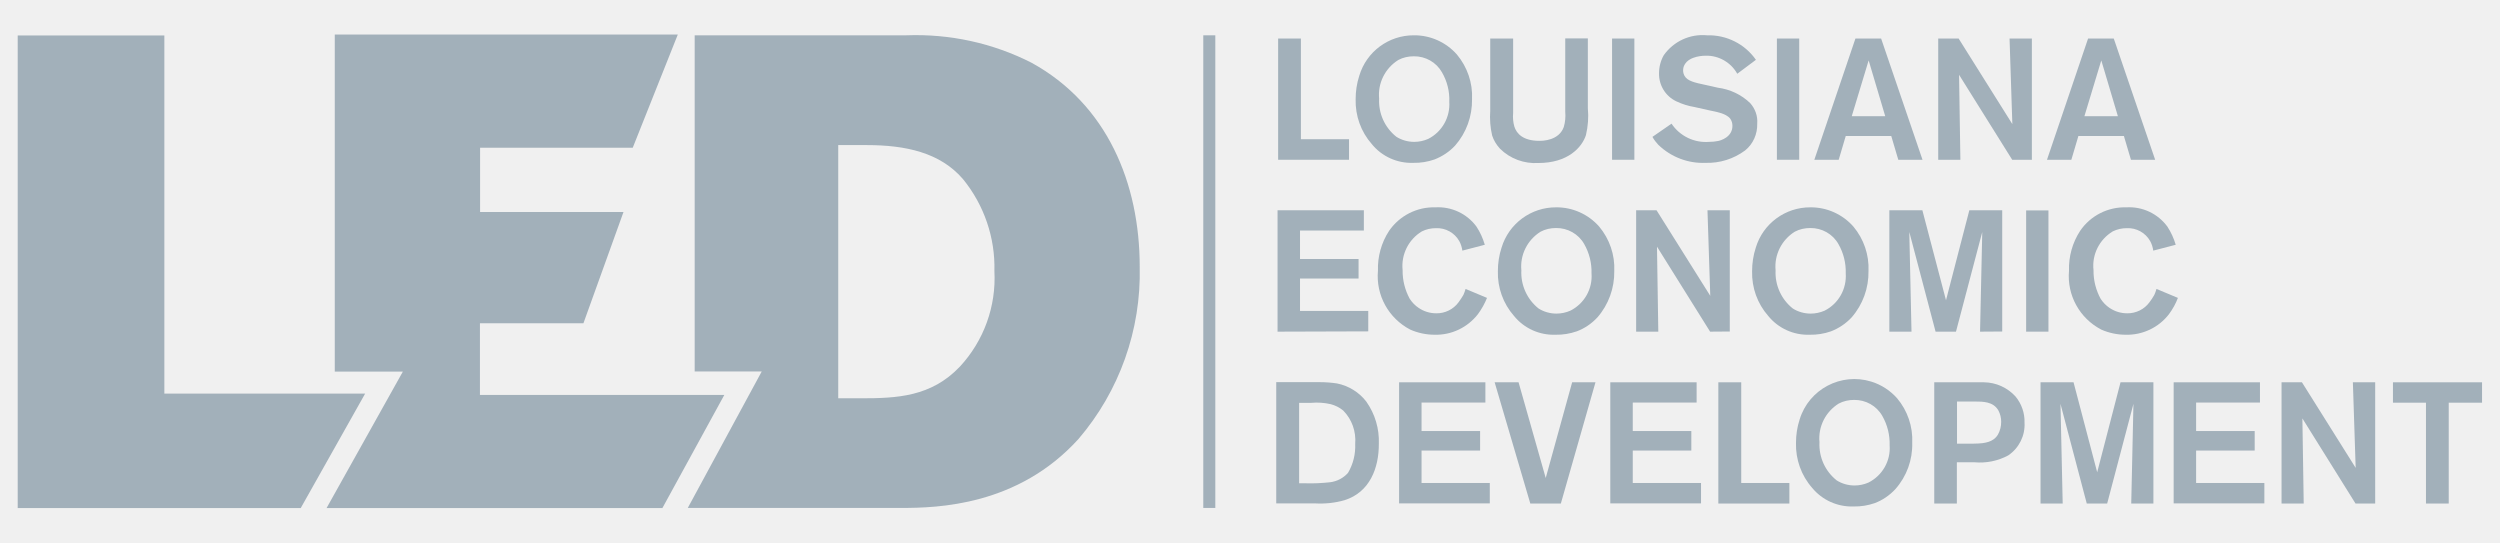
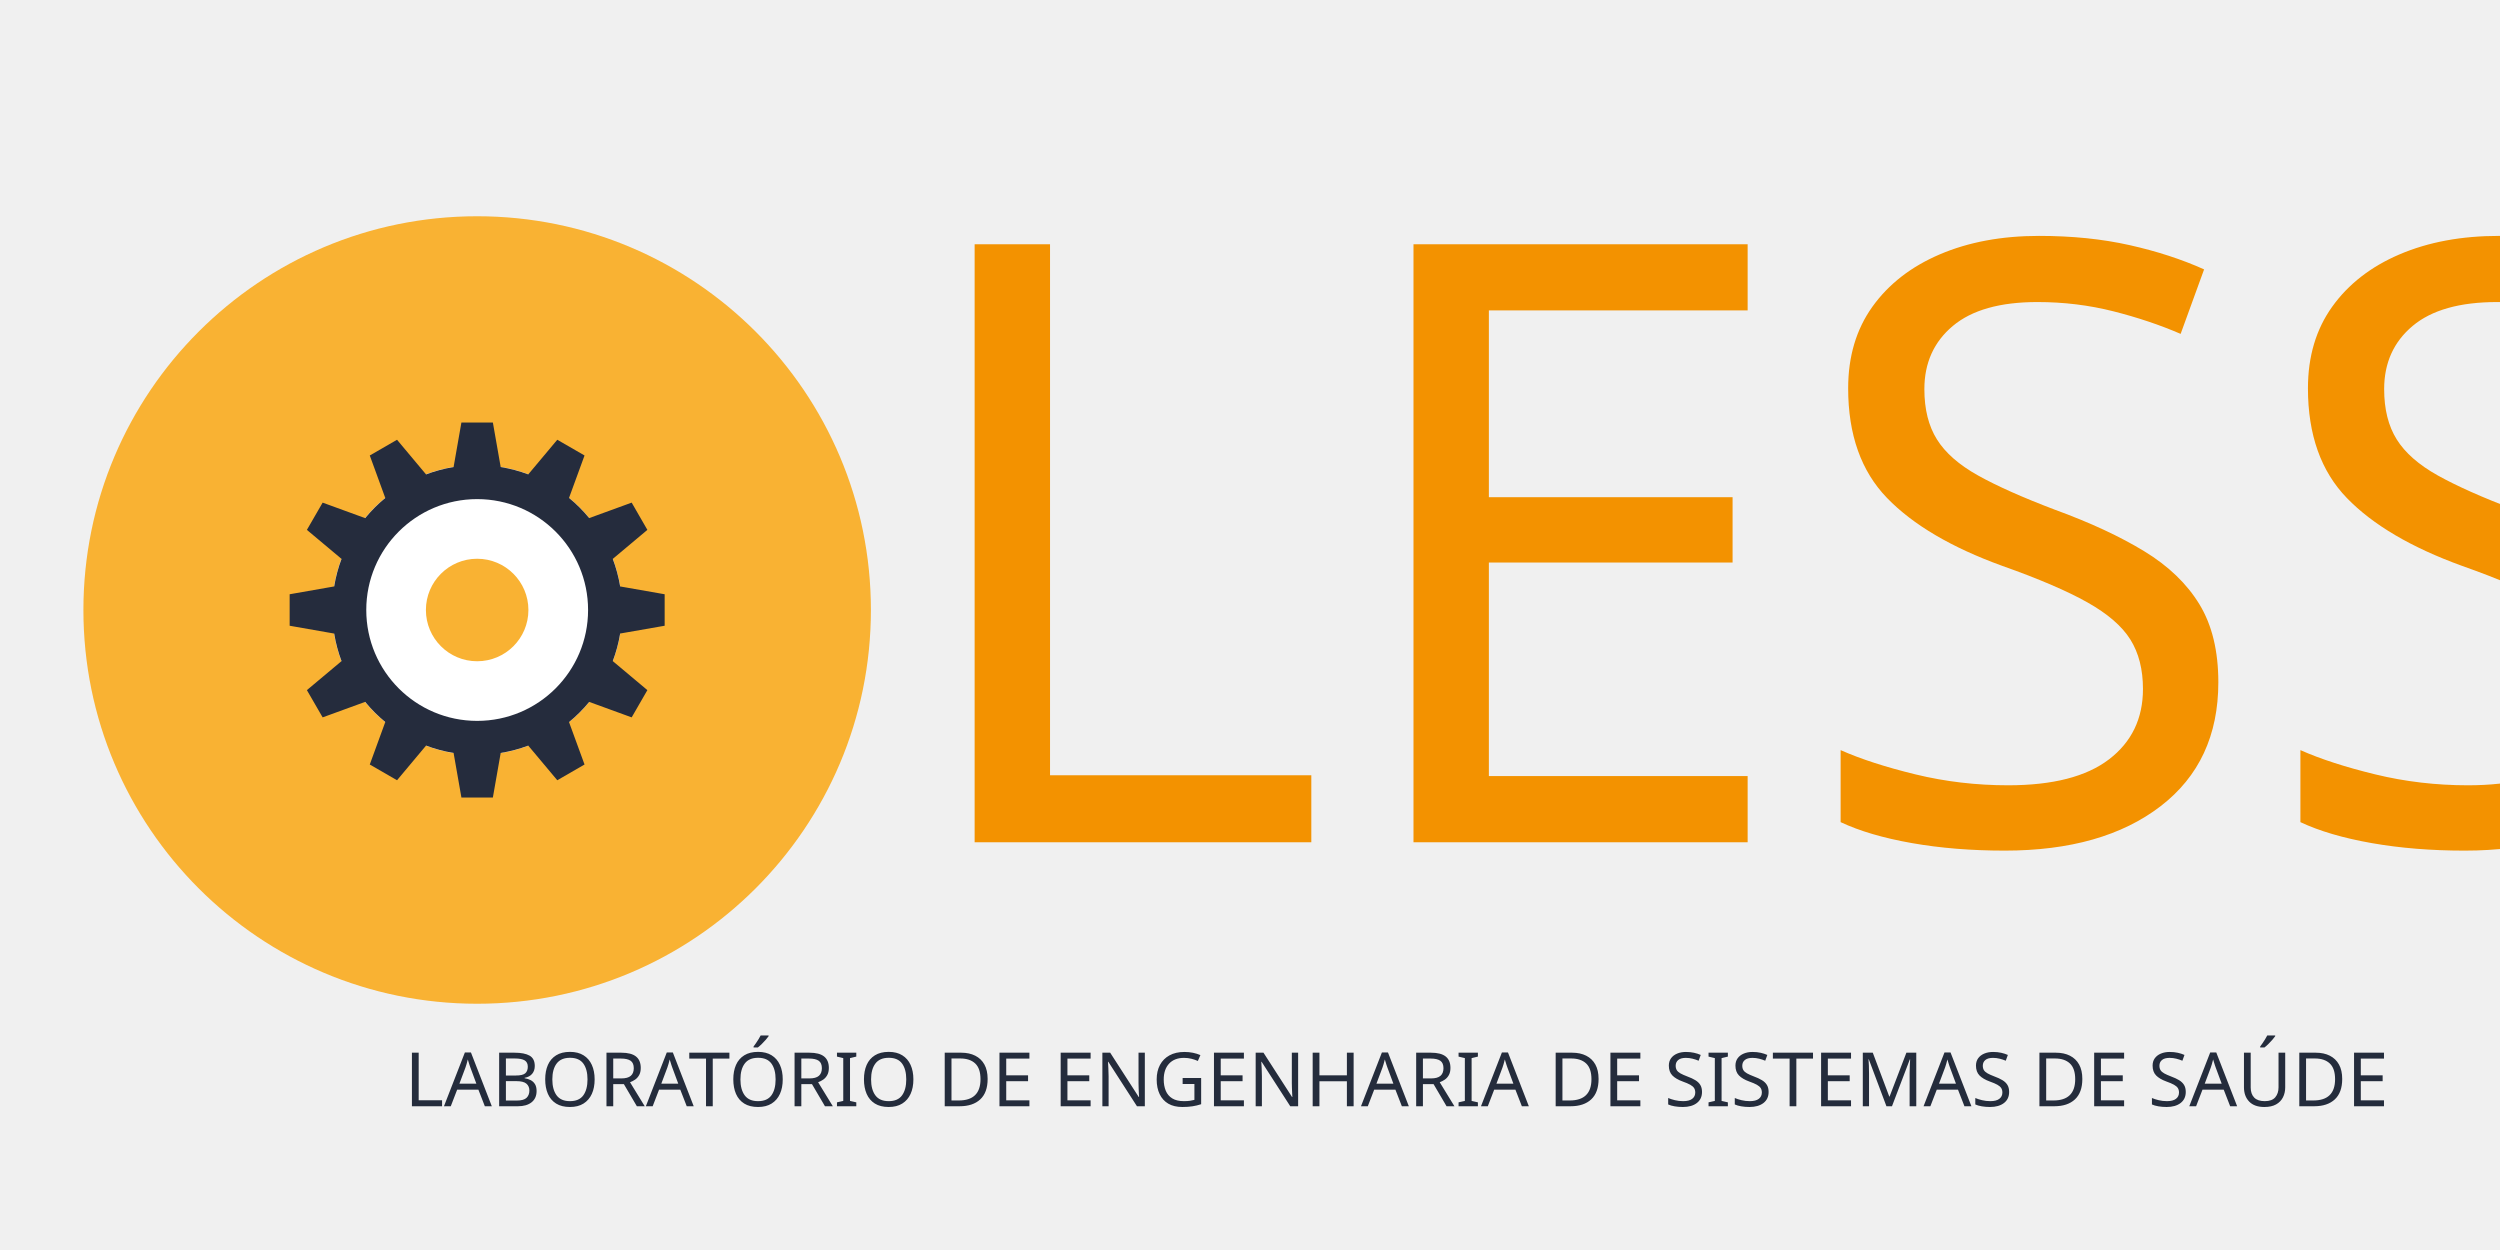
- <svg xmlns="http://www.w3.org/2000/svg" version="1.1" id="Layer_1" x="0px" y="0px" viewBox="0 0 170.32 36.98" style="enable-background:new 0 0 170.32 36.98;" xml:space="preserve">
-   <style type="text/css">
- 	.st0{fill:#A2B0BA;}
- </style>
-   <g id="Group_75" transform="translate(-3495.843 68.405)">
-     <path id="Path_104" class="st0" d="M3582.92-65.78v8.26h4.83v-1.4h-3.28v-6.86L3582.92-65.78z" />
-     <path id="Path_105" class="st0" d="M3594.98-58.49c-0.39,0.42-0.87,0.74-1.41,0.95c-0.46,0.16-0.95,0.24-1.44,0.23   c-1.09,0.04-2.14-0.43-2.83-1.28c-0.74-0.84-1.13-1.93-1.1-3.06c0-0.54,0.08-1.08,0.25-1.6c0.49-1.64,2.01-2.76,3.72-2.75   c1.12-0.01,2.19,0.47,2.93,1.31c0.71,0.85,1.08,1.93,1.03,3.03C3596.15-60.48,3595.74-59.36,3594.98-58.49 M3594.08-63.48   c-0.39-0.69-1.13-1.1-1.92-1.09c-0.37,0-0.73,0.08-1.05,0.25c-0.9,0.56-1.41,1.58-1.31,2.63c-0.05,1.01,0.38,1.97,1.17,2.6   c0.36,0.23,0.79,0.35,1.22,0.35c0.33,0,0.65-0.07,0.95-0.2c0.95-0.48,1.51-1.48,1.44-2.54   C3594.61-62.18,3594.43-62.88,3594.08-63.48" />
-     <path id="Path_106" class="st0" d="M3603.89-59.2c-0.27,0.83-1.22,1.9-3.24,1.9c-0.97,0.06-1.93-0.29-2.62-0.98   c-0.24-0.26-0.42-0.56-0.53-0.89c-0.13-0.55-0.17-1.12-0.13-1.69v-4.92h1.56v5.08c-0.03,0.31,0,0.62,0.08,0.91   c0.15,0.49,0.6,0.98,1.7,0.98c0.2,0,1.33,0,1.67-0.94c0.1-0.34,0.13-0.69,0.1-1.04v-5h1.54v4.76   C3604.08-60.41,3604.03-59.8,3603.89-59.2" />
-     <rect id="Rectangle_552" x="3605.67" y="-65.78" class="st0" width="1.52" height="8.26" />
-     <path id="Path_107" class="st0" d="M3614.74-58.16c-0.78,0.58-1.73,0.88-2.7,0.85c-1.2,0.05-2.36-0.4-3.22-1.23   c-0.15-0.16-0.29-0.34-0.4-0.54l1.3-0.9c0.57,0.85,1.55,1.32,2.56,1.24c0.21,0,0.41-0.02,0.61-0.06c0.17-0.03,0.98-0.26,0.98-1.03   c0-0.18-0.05-0.35-0.15-0.49c-0.28-0.37-1.03-0.48-1.44-0.57l-0.98-0.22c-0.43-0.07-0.85-0.2-1.25-0.39   c-0.74-0.35-1.2-1.1-1.18-1.92c0-0.43,0.11-0.85,0.32-1.22c0.67-0.95,1.79-1.47,2.95-1.36c1.32-0.04,2.58,0.59,3.33,1.67   l-1.27,0.95c-0.43-0.77-1.26-1.25-2.14-1.23c-0.08,0-1.12-0.01-1.46,0.63c-0.06,0.11-0.09,0.24-0.09,0.38   c0,0.13,0.04,0.26,0.1,0.37c0.2,0.34,0.66,0.45,1.42,0.61l0.85,0.19c0.83,0.11,1.6,0.47,2.2,1.05c0.34,0.38,0.52,0.88,0.48,1.39   C3615.58-59.27,3615.28-58.6,3614.74-58.16" />
-     <rect id="Rectangle_553" x="3616.9" y="-65.78" class="st0" width="1.52" height="8.26" />
-     <path id="Path_108" class="st0" d="M3625.17-57.52l-0.48-1.62h-3.1l-0.48,1.62h-1.66l2.8-8.26h1.75l2.82,8.26L3625.17-57.52z    M3623.15-64.29l-1.15,3.8h2.28L3623.15-64.29z" />
-     <path id="Path_109" class="st0" d="M3632.93-57.52l-3.62-5.79l0.09,5.79h-1.51v-8.26h1.39l3.66,5.83l-0.19-5.83h1.52v8.26   L3632.93-57.52z" />
-     <path id="Path_110" class="st0" d="M3641.02-57.52l-0.48-1.62h-3.1l-0.48,1.62h-1.66l2.8-8.26h1.75l2.82,8.26L3641.02-57.52z    M3639-64.29l-1.15,3.8h2.28L3639-64.29z" />
-     <path id="Path_111" class="st0" d="M3582.88-45.81v-8.27h5.88v1.38h-4.35v1.94h3.99v1.33h-3.99v2.21h4.65v1.39L3582.88-45.81z" />
-     <path id="Path_112" class="st0" d="M3596.53-47c-0.71,0.91-1.8,1.43-2.95,1.4c-0.57,0-1.14-0.12-1.66-0.35   c-1.48-0.77-2.35-2.35-2.2-4.01c-0.03-0.96,0.23-1.91,0.76-2.72c0.71-1.03,1.9-1.64,3.16-1.6c1.09-0.06,2.14,0.43,2.79,1.31   c0.25,0.38,0.44,0.8,0.57,1.24l-1.53,0.4c-0.03-0.23-0.1-0.45-0.21-0.65c-0.32-0.57-0.94-0.91-1.59-0.88   c-0.33,0-0.66,0.07-0.96,0.22c-0.91,0.55-1.42,1.58-1.31,2.64c-0.01,0.68,0.16,1.36,0.49,1.96c0.16,0.24,0.36,0.45,0.6,0.61   c0.35,0.24,0.77,0.37,1.2,0.37c0.6,0.01,1.17-0.27,1.52-0.75c0.12-0.16,0.23-0.33,0.33-0.5c0.06-0.13,0.11-0.27,0.15-0.41   l1.46,0.61C3596.99-47.71,3596.78-47.34,3596.53-47" />
-     <path id="Path_113" class="st0" d="M3604.67-46.78c-0.39,0.42-0.87,0.75-1.41,0.95c-0.46,0.16-0.95,0.24-1.44,0.23   c-1.09,0.04-2.14-0.43-2.83-1.28c-0.74-0.84-1.13-1.93-1.1-3.05c0-0.54,0.08-1.08,0.25-1.6c0.49-1.64,2.01-2.76,3.72-2.75   c1.12-0.01,2.19,0.47,2.93,1.31c0.71,0.85,1.08,1.93,1.03,3.03C3605.84-48.78,3605.43-47.65,3604.67-46.78 M3603.77-51.78   c-0.39-0.69-1.13-1.1-1.92-1.09c-0.37,0-0.73,0.08-1.05,0.25c-0.9,0.56-1.41,1.58-1.31,2.63c-0.05,1,0.38,1.97,1.17,2.6   c0.36,0.23,0.79,0.35,1.22,0.35c0.33,0,0.65-0.07,0.95-0.2c0.95-0.48,1.52-1.48,1.44-2.54   C3604.29-50.48,3604.12-51.17,3603.77-51.78" />
-     <path id="Path_114" class="st0" d="M3612.35-45.81l-3.62-5.79l0.09,5.79h-1.51v-8.27h1.39l3.66,5.83l-0.19-5.83h1.52v8.26   L3612.35-45.81z" />
-     <path id="Path_115" class="st0" d="M3621.99-46.78c-0.39,0.42-0.87,0.74-1.41,0.95c-0.46,0.16-0.95,0.24-1.44,0.23   c-1.09,0.04-2.14-0.43-2.83-1.28c-0.74-0.84-1.13-1.93-1.1-3.05c0-0.54,0.08-1.08,0.25-1.6c0.49-1.64,2.01-2.76,3.72-2.75   c1.12-0.01,2.19,0.47,2.93,1.31c0.71,0.85,1.08,1.93,1.03,3.03C3623.16-48.78,3622.75-47.65,3621.99-46.78 M3621.09-51.78   c-0.39-0.69-1.13-1.1-1.92-1.09c-0.37,0-0.73,0.08-1.05,0.25c-0.9,0.56-1.41,1.58-1.31,2.63c-0.05,1,0.38,1.97,1.17,2.6   c0.36,0.23,0.79,0.35,1.22,0.35c0.33,0,0.65-0.07,0.95-0.2c0.95-0.48,1.51-1.48,1.44-2.54   C3621.61-50.48,3621.44-51.17,3621.09-51.78" />
-     <path id="Path_116" class="st0" d="M3630.74-45.81l0.15-6.79l-1.79,6.79h-1.39l-1.79-6.79l0.15,6.79h-1.51v-8.27h2.25l1.61,6.13   l1.59-6.13h2.24v8.26L3630.74-45.81z" />
-     <rect id="Rectangle_554" x="3633.88" y="-54.07" class="st0" width="1.52" height="8.26" />
-     <path id="Path_117" class="st0" d="M3643.61-47c-0.7,0.91-1.8,1.43-2.95,1.4c-0.57,0-1.14-0.12-1.66-0.35   c-1.48-0.77-2.35-2.35-2.2-4.01c-0.03-0.96,0.23-1.91,0.76-2.72c0.71-1.04,1.9-1.64,3.16-1.6c1.09-0.06,2.13,0.43,2.78,1.31   c0.25,0.38,0.44,0.8,0.57,1.24l-1.53,0.4c-0.03-0.23-0.1-0.45-0.21-0.65c-0.32-0.57-0.94-0.91-1.59-0.88   c-0.33,0-0.66,0.07-0.96,0.22c-0.91,0.55-1.43,1.58-1.31,2.64c-0.01,0.68,0.16,1.36,0.49,1.96c0.16,0.24,0.36,0.45,0.6,0.61   c0.35,0.24,0.77,0.37,1.2,0.37c0.6,0.01,1.17-0.27,1.52-0.75c0.12-0.16,0.23-0.32,0.33-0.5c0.06-0.13,0.11-0.27,0.15-0.41   l1.46,0.61C3644.07-47.71,3643.86-47.34,3643.61-47" />
-     <path id="Path_118" class="st0" d="M3587.45-34.33c-0.66,0.19-1.34,0.26-2.03,0.22h-2.63v-8.26h2.96c0.4,0,0.8,0.03,1.19,0.09   c0.79,0.16,1.5,0.6,1.99,1.24c0.59,0.84,0.89,1.84,0.85,2.87C3589.79-36.52,3589.16-34.87,3587.45-34.33 M3587.36-40.43   c-0.25-0.21-0.55-0.36-0.86-0.44c-0.44-0.1-0.89-0.13-1.33-0.09h-0.82v5.48h0.41c0.57,0.02,1.14-0.01,1.7-0.07   c0.47-0.06,0.9-0.28,1.22-0.64c0.35-0.59,0.52-1.28,0.49-1.97C3588.24-39,3587.95-39.83,3587.36-40.43" />
-     <path id="Path_119" class="st0" d="M3591.16-34.1v-8.26h5.88v1.38h-4.35v1.94h3.99v1.33h-3.99v2.21h4.65v1.39H3591.16z" />
-     <path id="Path_120" class="st0" d="M3602.18-34.1h-2.08l-2.43-8.26h1.63l1.85,6.52l1.8-6.52h1.59L3602.18-34.1z" />
-     <path id="Path_121" class="st0" d="M3605.55-34.1v-8.26h5.88v1.38h-4.35v1.94h3.99v1.33h-3.99v2.21h4.65v1.39H3605.55z" />
-     <path id="Path_122" class="st0" d="M3612.91-34.1v-8.26h1.56v6.86h3.28v1.4H3612.91z" />
-     <path id="Path_123" class="st0" d="M3624.97-35.08c-0.39,0.42-0.87,0.75-1.4,0.95c-0.46,0.16-0.95,0.24-1.44,0.23   c-1.09,0.04-2.14-0.43-2.83-1.27c-0.74-0.84-1.13-1.94-1.1-3.06c0-0.54,0.08-1.08,0.25-1.6c0.63-2.06,2.82-3.21,4.87-2.58   c0.69,0.21,1.3,0.61,1.77,1.14c0.71,0.84,1.08,1.93,1.03,3.03C3626.15-37.07,3625.74-35.95,3624.97-35.08 M3624.08-40.07   c-0.39-0.69-1.13-1.1-1.92-1.09c-0.37,0-0.73,0.08-1.05,0.25c-0.9,0.56-1.41,1.58-1.31,2.63c-0.05,1.01,0.38,1.97,1.17,2.6   c0.36,0.23,0.79,0.35,1.22,0.35c0.33,0,0.65-0.07,0.95-0.2c0.95-0.48,1.52-1.48,1.44-2.54   C3624.6-38.77,3624.43-39.46,3624.08-40.07" />
-     <path id="Path_124" class="st0" d="M3632.66-37.38c-0.7,0.38-1.5,0.54-2.29,0.47h-1.21v2.81h-1.54v-8.26h2.79c0.2,0,0.4-0.01,0.6,0   c0.82,0.01,1.59,0.36,2.14,0.96c0.42,0.5,0.64,1.14,0.62,1.79C3633.82-38.73,3633.4-37.88,3632.66-37.38 M3631.99-40.44   c-0.35-0.61-1.04-0.61-1.64-0.61h-1.18v2.87h1.11c0.1,0,0.22-0.01,0.33-0.01c0.8-0.03,1.15-0.28,1.35-0.61   c0.15-0.27,0.22-0.56,0.22-0.87C3632.18-39.93,3632.12-40.2,3631.99-40.44" />
-     <path id="Path_125" class="st0" d="M3641.04-34.1l0.15-6.79l-1.79,6.79h-1.39l-1.79-6.79l0.15,6.79h-1.51v-8.26h2.25l1.61,6.13   l1.59-6.13h2.24v8.26H3641.04z" />
-     <path id="Path_126" class="st0" d="M3643.93-34.1v-8.26h5.88v1.38h-4.35v1.94h3.99v1.33h-3.99v2.21h4.65v1.39H3643.93z" />
-     <path id="Path_127" class="st0" d="M3656.32-34.1l-3.62-5.8l0.09,5.8h-1.51v-8.26h1.39l3.66,5.83l-0.19-5.83h1.52v8.26H3656.32z" />
-     <path id="Path_128" class="st0" d="M3662.67-40.97v6.87h-1.55v-6.87h-2.25v-1.39h6.07v1.39L3662.67-40.97z" />
-     <path id="Path_129" class="st0" d="M3497.05-65.99v32.2h19.28l4.39-7.8h-13.68v-24.4H3497.05z" />
-     <path id="Path_130" class="st0" d="M3566.12-64.13c-2.63-1.34-5.57-1.98-8.52-1.87h-14.43v22.9h4.57l-5.04,9.3h14.54   c2.48,0,7.95-0.14,12.08-4.7c2.79-3.26,4.27-7.43,4.17-11.72C3573.49-55.92,3571.27-61.3,3566.12-64.13 M3561.23-43.42   c-1.95,2.05-4.29,2.15-6.73,2.15h-1.55v-17.25h1.95c2.62,0,5,0.5,6.56,2.33c1.43,1.76,2.19,3.98,2.13,6.25   C3563.72-47.54,3562.87-45.18,3561.23-43.42" />
-     <path id="Path_131" class="st0" d="M3528.54-41.5v-4.88h7.05l2.73-7.58h-9.77v-4.38h10.4l3.07-7.71h-23.37v22.96h4.64l-5.2,9.3   h22.88l4.22-7.71L3528.54-41.5z" />
-     <rect id="Rectangle_555" x="3577.82" y="-66" class="st0" width="0.82" height="32.2" />
-   </g>
+ <svg xmlns="http://www.w3.org/2000/svg" version="1.1" id="Layer_1" x="0px" y="0px" width="2000px" height="1000px" viewBox="0 0 2000 1000" enable-background="new 0 0 2000 1000" xml:space="preserve">
+   <text transform="matrix(1 0 0 1 714.7236 673.793)" fill="#F39200" font-family="'Metrolox'" font-size="670">LESS</text>
+   <circle fill="#F9B233" cx="381.724" cy="488" r="315" />
+   <circle fill="#FFFFFF" cx="381.724" cy="488" r="116" />
+   <circle fill="#F9B233" cx="381.724" cy="488" r="41" />
+   <path fill="#252C3D" d="M369.129,338l-6.249,35.596l0.025,0.023c-7.639,1.248-15.029,3.249-22.088,5.914v-0.025l-23.193-27.712  l-21.8,12.593l12.378,33.938l0.048,0.023c-5.909,4.852-11.326,10.288-16.175,16.2l-0.025-0.072l-33.936-12.378l-12.595,21.8  l27.712,23.218c-2.66,7.052-4.642,14.432-5.889,22.063l-0.023-0.025l-35.596,6.25v25.188l35.596,6.249l0.023-0.023  c1.247,7.632,3.229,15.013,5.889,22.065l-27.712,23.217l12.595,21.799l33.936-12.377l0.025-0.074  c4.849,5.914,10.266,11.35,16.175,16.199l-0.048,0.023l-12.378,33.938l21.8,12.594l23.193-27.709v-0.025  c7.059,2.666,14.449,4.664,22.088,5.912l-0.025,0.025L369.129,638h25.165l6.249-35.594l-0.023-0.025  c7.636-1.246,15.029-3.229,22.088-5.887l23.216,27.709l21.8-12.592l-12.401-33.938c5.896-4.84,11.31-10.256,16.151-16.15  l33.959,12.377l12.571-21.799l-27.688-23.219c2.66-7.055,4.667-14.432,5.912-22.063l35.596-6.226v-25.188l-35.596-6.25  c-1.247-7.623-3.255-14.993-5.912-22.039l27.688-23.218l-12.571-21.8l-33.959,12.378c-4.841-5.895-10.255-11.312-16.151-16.151  l12.401-33.938l-21.8-12.593l-23.216,27.712c-7.059-2.66-14.452-4.644-22.088-5.889l0.023-0.023L394.293,338H369.129z   M381.724,399.288c48.999,0,88.739,39.712,88.739,88.71s-39.735,88.707-88.739,88.707c-49,0-88.709-39.711-88.709-88.707  C293.014,438.997,332.726,399.288,381.724,399.288L381.724,399.288z" />
+   <text transform="matrix(1 0 0 1 323.7236 885)" fill="#242C3C" font-family="'Calibri'" font-size="60">LABORATÓRIO DE ENGENHARIA DE SISTEMAS DE SAÚDE</text>
</svg>
